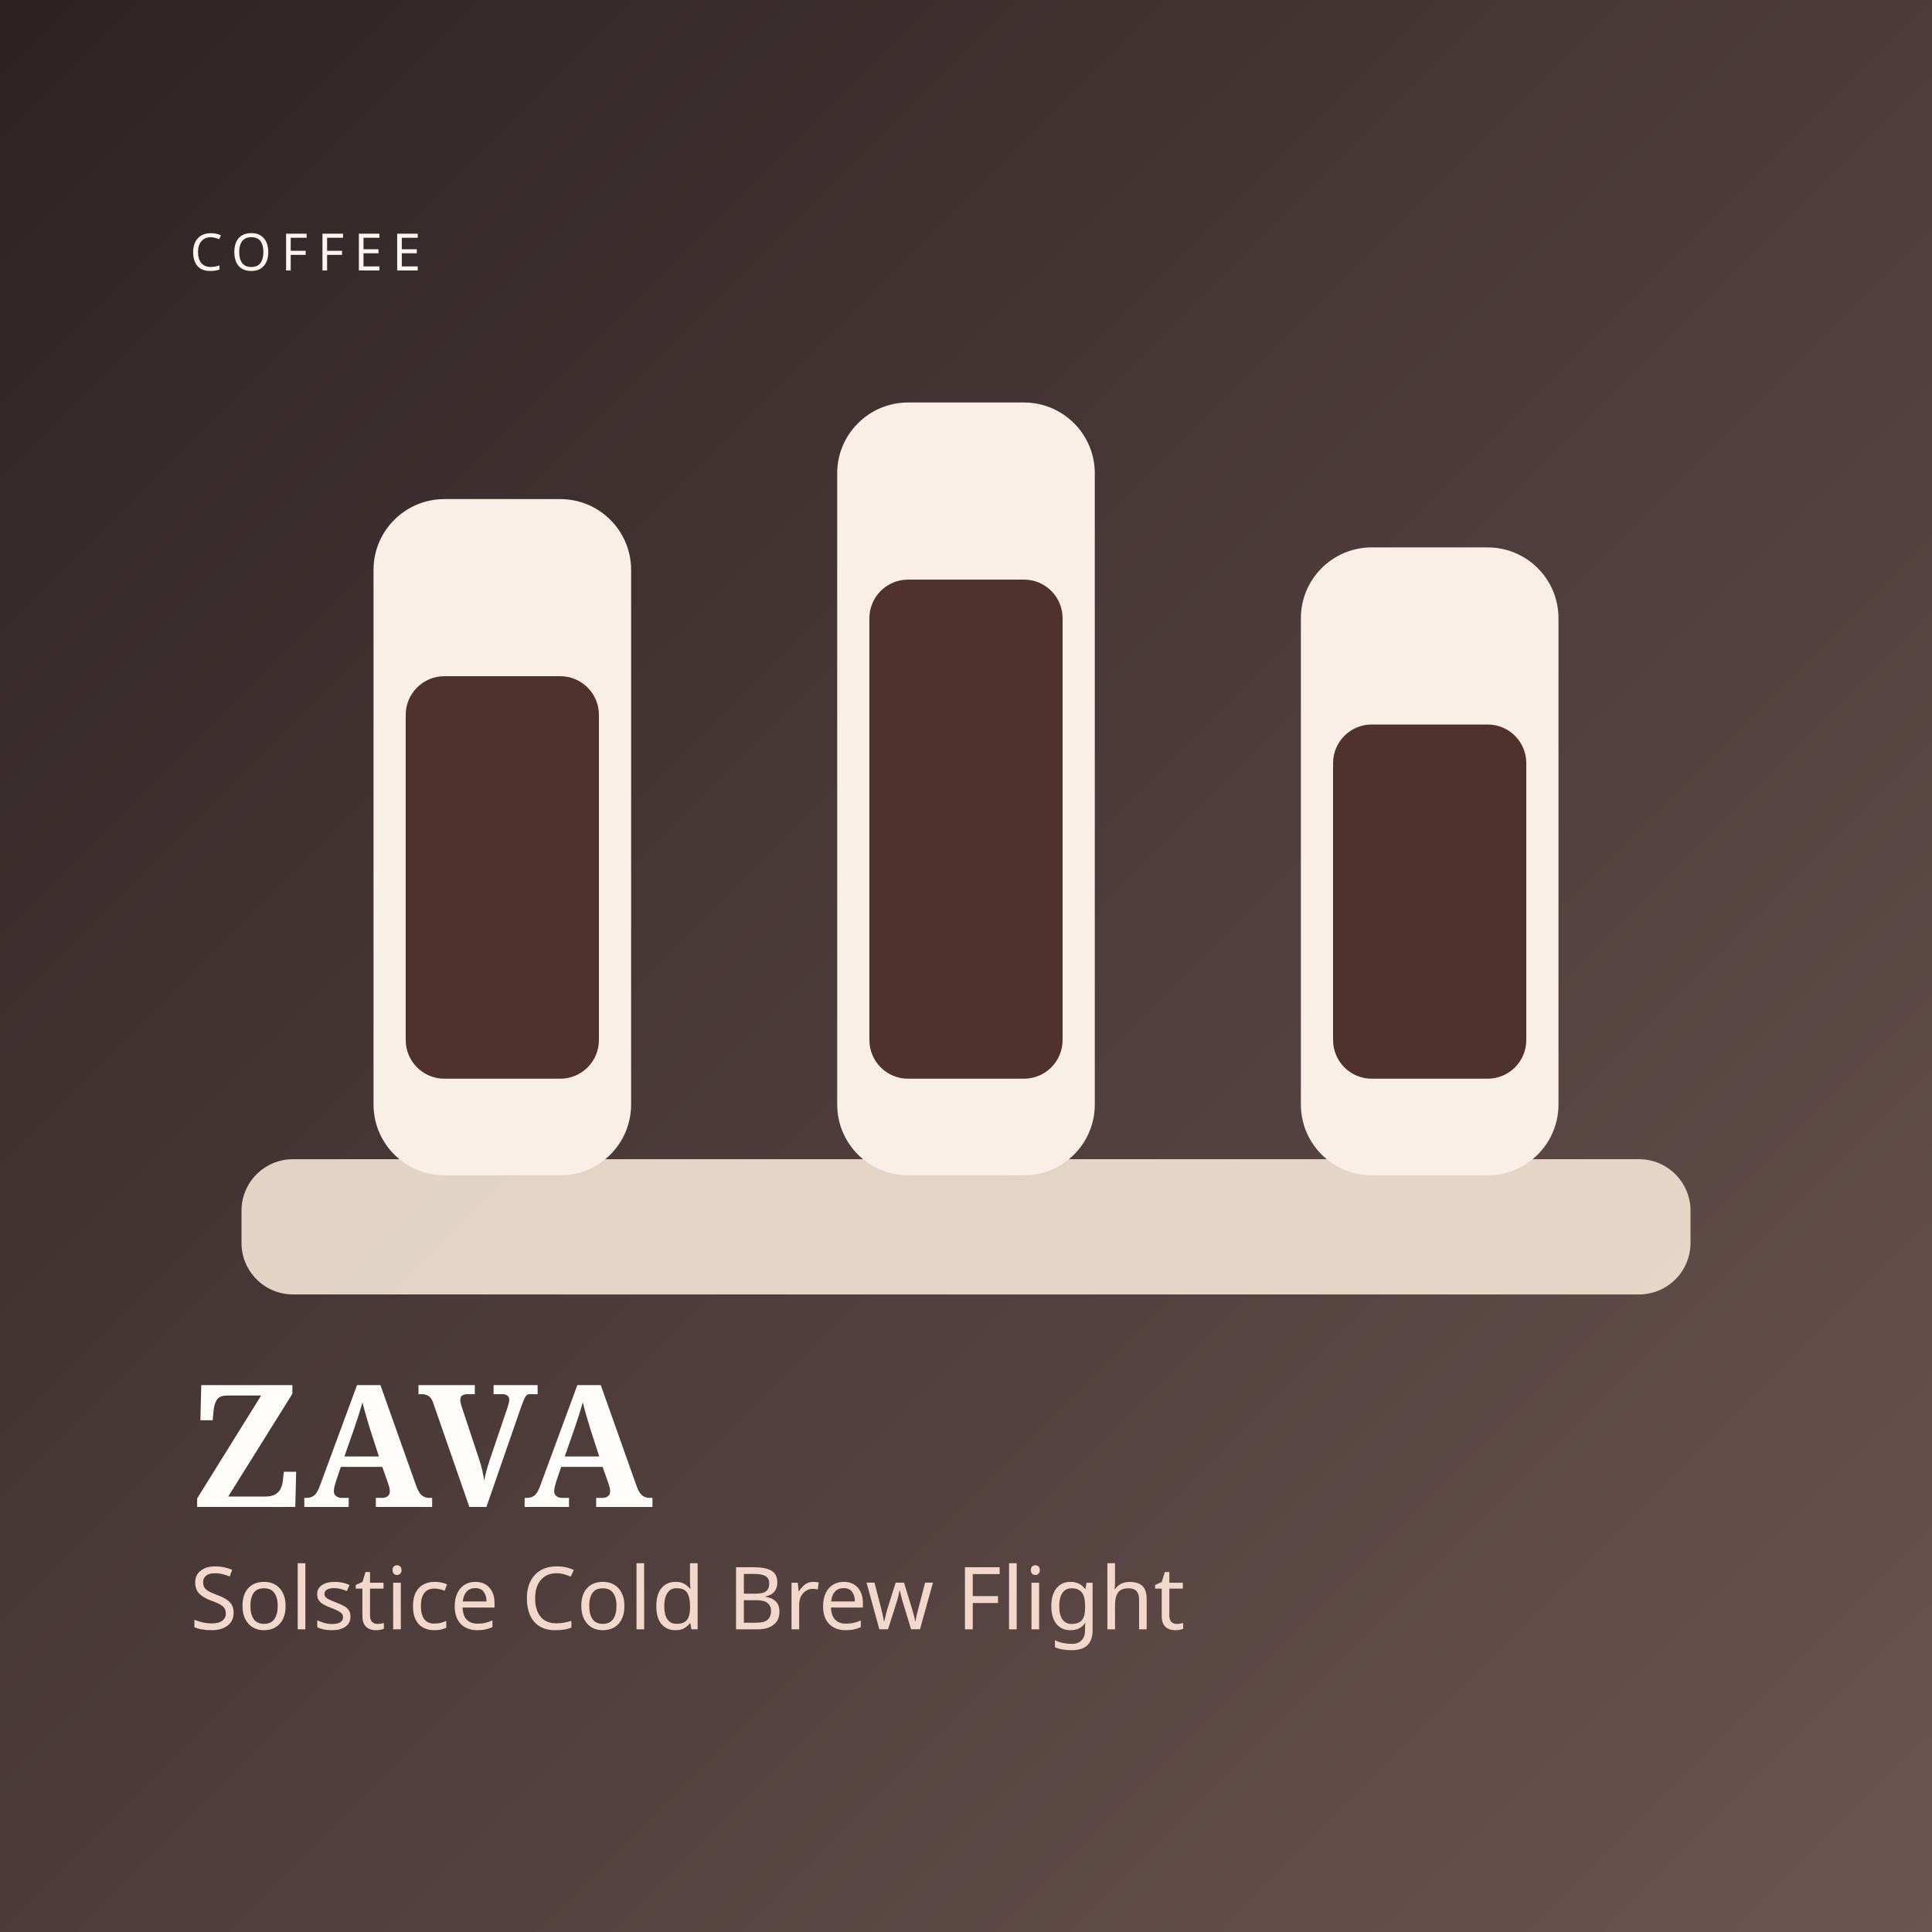
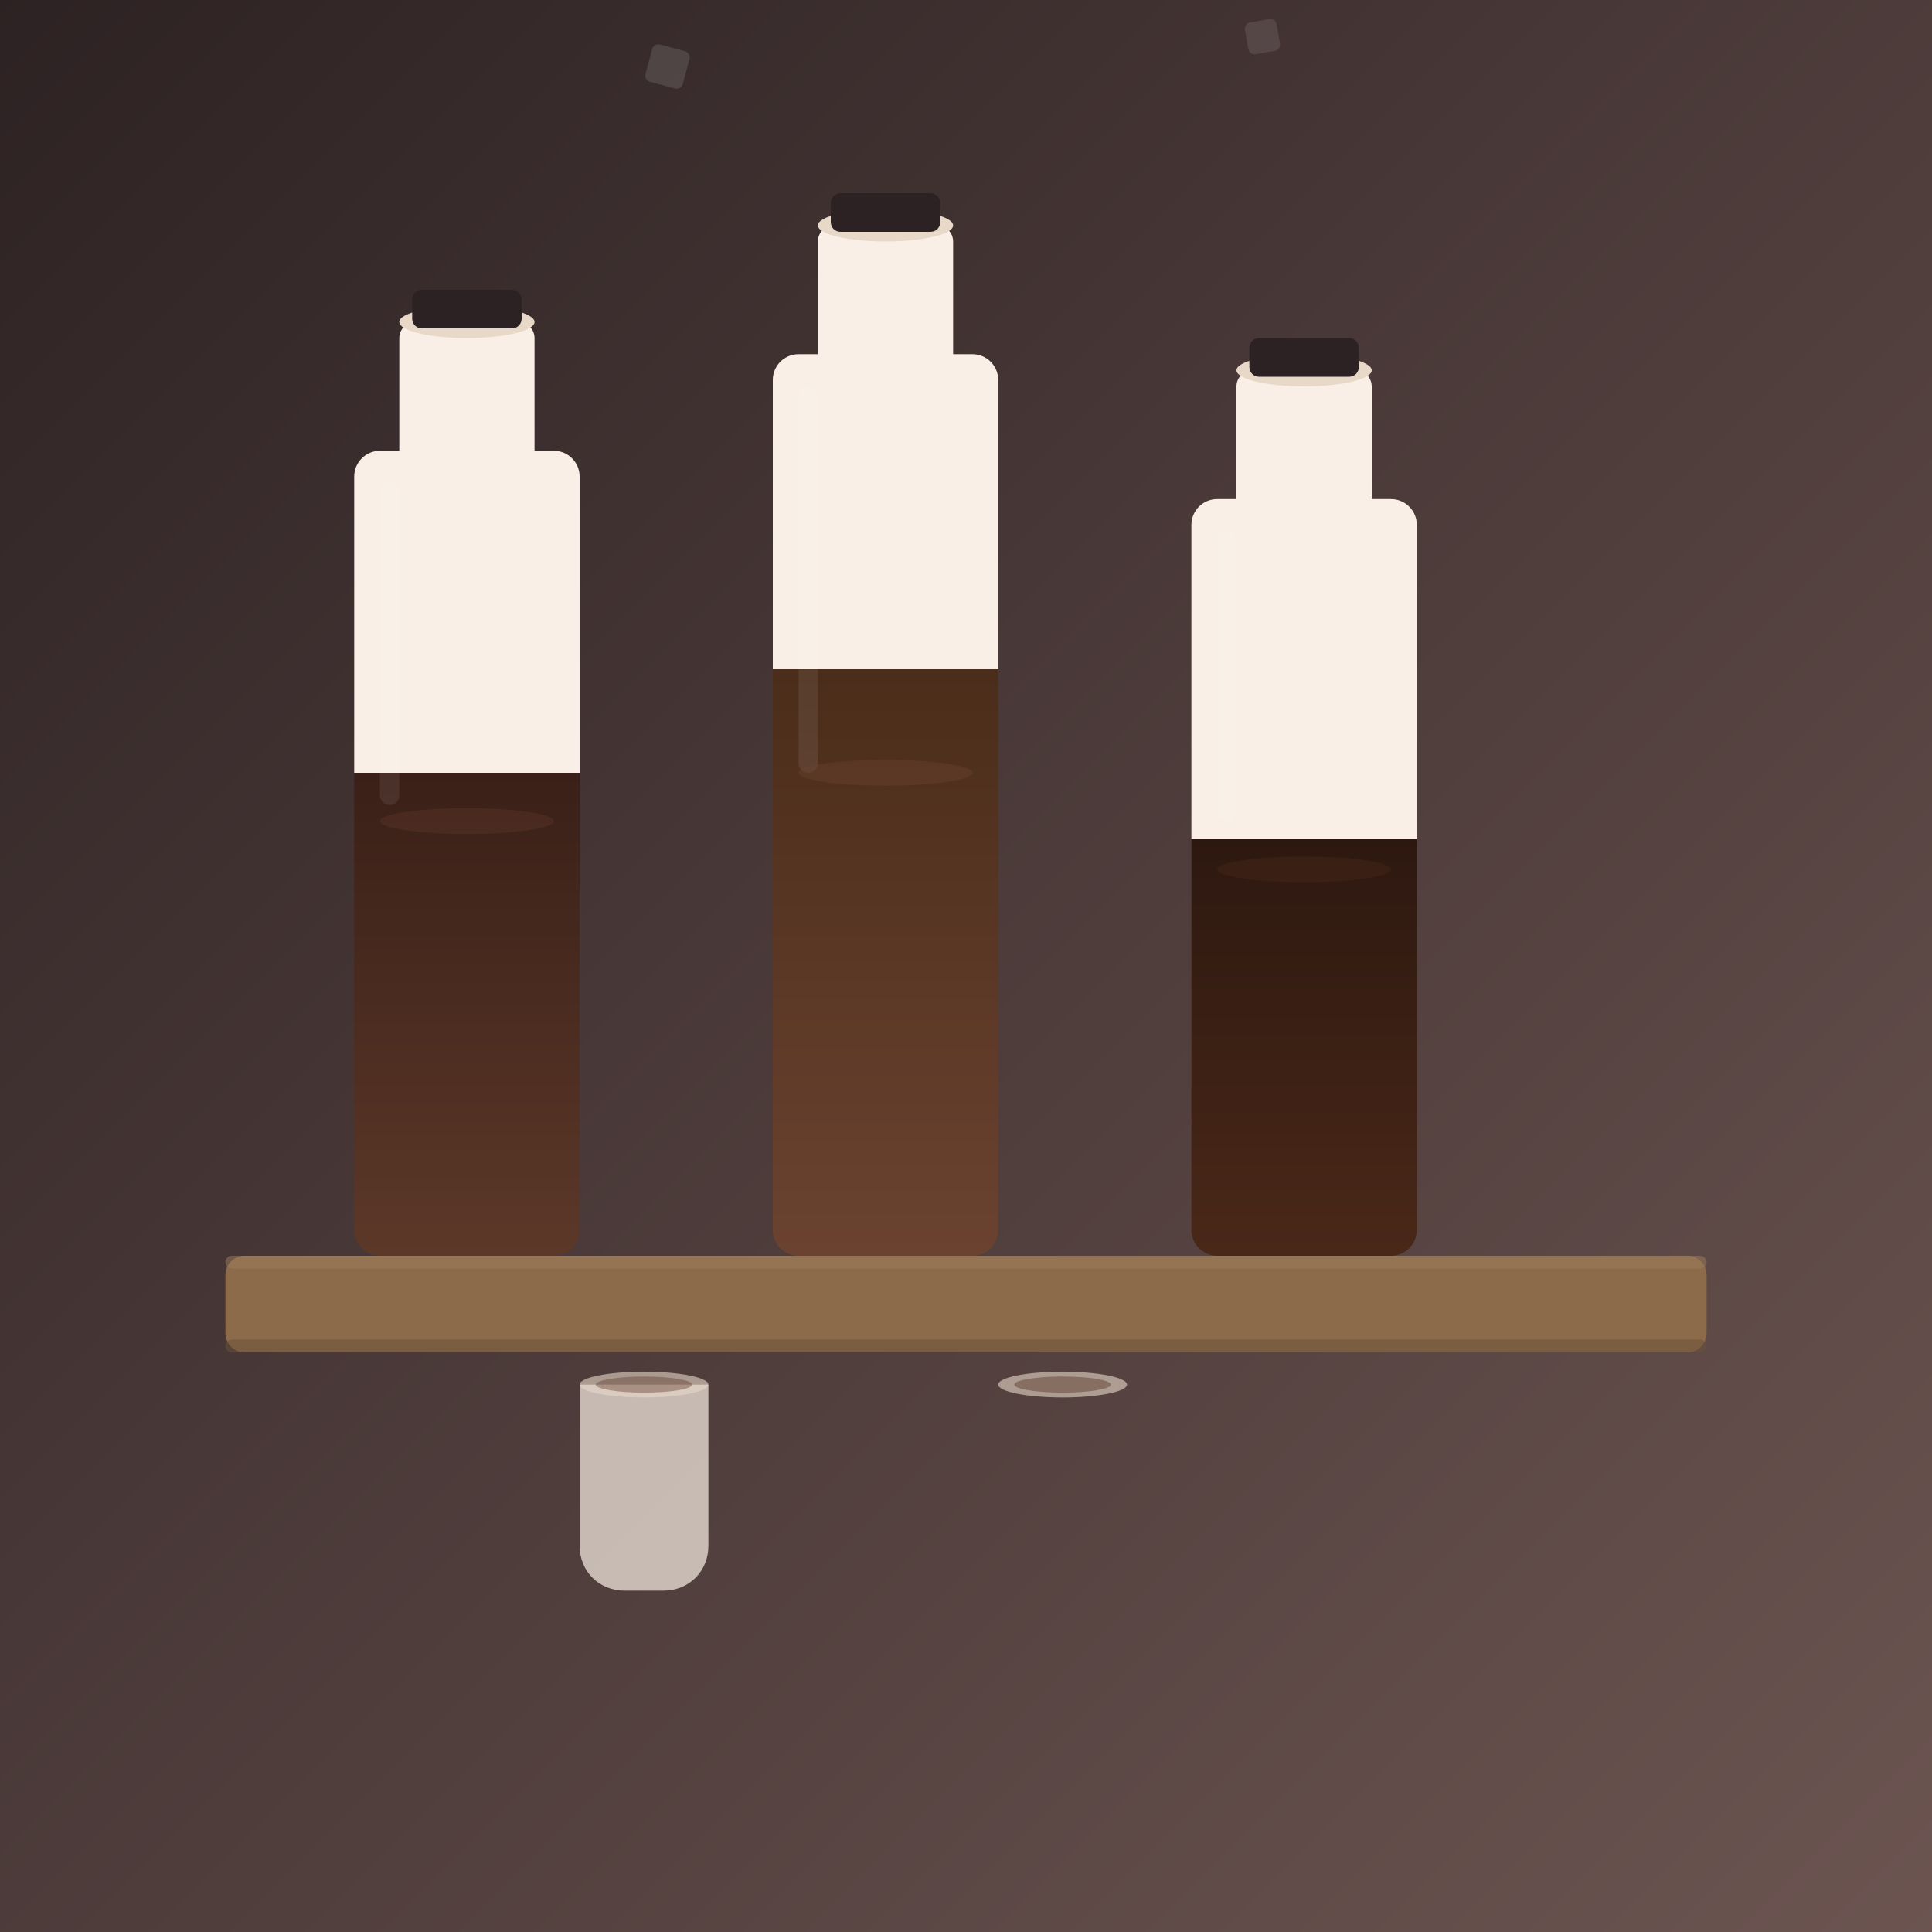
<svg xmlns="http://www.w3.org/2000/svg" viewBox="0 0 1200 1200" role="img" aria-label="Zava Solstice Cold Brew Flight">
  <defs>
    <linearGradient id="bg" x1="0" y1="0" x2="1" y2="1">
      <stop offset="0%" stop-color="#2d2223" />
      <stop offset="100%" stop-color="#6c5551" />
    </linearGradient>
+     <linearGradient id="bottle1" x1="0" y1="0" x2="0" y2="1">
+       <stop offset="0%" stop-color="#f9efe6" />
+       <stop offset="40%" stop-color="#f9efe6" />
+       <stop offset="40%" stop-color="#3a2018" />
+       <stop offset="100%" stop-color="#5c3828" />
+     </linearGradient>
+     <linearGradient id="bottle2" x1="0" y1="0" x2="0" y2="1">
+       <stop offset="0%" stop-color="#f9efe6" />
+       <stop offset="35%" stop-color="#f9efe6" />
+       <stop offset="35%" stop-color="#4a2d1a" />
+       <stop offset="100%" stop-color="#6b4230" />
+     </linearGradient>
+     <linearGradient id="bottle3" x1="0" y1="0" x2="0" y2="1">
+       <stop offset="0%" stop-color="#f9efe6" />
+       <stop offset="45%" stop-color="#f9efe6" />
+       <stop offset="45%" stop-color="#2d1810" />
+       <stop offset="100%" stop-color="#4a2818" />
+     </linearGradient>
  </defs>
  <rect width="1200" height="1200" fill="url(#bg)" />
-   <rect x="150" y="720" width="900" height="84" rx="32" fill="#f7e8d8" opacity="0.88" />
-   <g fill="#f9efe6">
-     <rect x="232" y="310" width="160" height="420" rx="44" />
-     <rect x="520" y="250" width="160" height="480" rx="44" />
-     <rect x="808" y="340" width="160" height="390" rx="44" />
-   </g>
-   <g fill="#4f322c">
-     <rect x="252" y="420" width="120" height="250" rx="24" />
-     <rect x="540" y="360" width="120" height="310" rx="24" />
-     <rect x="828" y="450" width="120" height="220" rx="24" />
-   </g>
-   <text x="118" y="168" fill="#fff6ef" font-size="32" font-family="Segoe UI, sans-serif" letter-spacing="6">COFFEE</text>
-   <text x="118" y="936" fill="#fffdf9" font-size="106" font-family="Georgia, serif" font-weight="700">ZAVA</text>
-   <text x="118" y="1012" fill="#f2d8cb" font-size="54" font-family="Segoe UI, sans-serif">Solstice Cold Brew Flight</text>
+   <rect x="140" y="780" width="920" height="60" rx="12" fill="#8b6b4a" />
+   <rect x="140" y="780" width="920" height="8" rx="4" fill="#a07d5c" opacity="0.5" />
+   <rect x="140" y="832" width="920" height="8" rx="4" fill="#6b5238" opacity="0.5" />
+   <rect x="220" y="280" width="140" height="500" rx="16" fill="url(#bottle1)" />
+   <rect x="248" y="200" width="84" height="100" rx="10" fill="#f9efe6" />
+   <ellipse cx="290" cy="200" rx="42" ry="10" fill="#e8d8c8" />
+   <rect x="256" y="180" width="68" height="24" rx="6" fill="#2d2223" />
+   <rect x="480" y="220" width="140" height="560" rx="16" fill="url(#bottle2)" />
+   <rect x="508" y="140" width="84" height="100" rx="10" fill="#f9efe6" />
+   <ellipse cx="550" cy="140" rx="42" ry="10" fill="#e8d8c8" />
+   <rect x="516" y="120" width="68" height="24" rx="6" fill="#2d2223" />
+   <rect x="740" y="310" width="140" height="470" rx="16" fill="url(#bottle3)" />
+   <rect x="768" y="230" width="84" height="100" rx="10" fill="#f9efe6" />
+   <ellipse cx="810" cy="230" rx="42" ry="10" fill="#e8d8c8" />
+   <rect x="776" y="210" width="68" height="24" rx="6" fill="#2d2223" />
+   <rect x="236" y="300" width="12" height="200" rx="6" fill="#fff" opacity="0.08" />
+   <rect x="496" y="240" width="12" height="240" rx="6" fill="#fff" opacity="0.08" />
+   <rect x="756" y="330" width="12" height="180" rx="6" fill="#fff" opacity="0.08" />
+   <ellipse cx="290" cy="510" rx="54" ry="8" fill="#5c3828" opacity="0.4" />
+   <ellipse cx="550" cy="480" rx="54" ry="8" fill="#6b4230" opacity="0.4" />
+   <ellipse cx="810" cy="540" rx="54" ry="8" fill="#4a2818" opacity="0.4" />
+   <path d="M360 860h80v100c0 16-12 28-28 28h-24c-16 0-28-12-28-28V860z" fill="#f9efe6" opacity="0.7" />
+   <ellipse cx="400" cy="860" rx="40" ry="8" fill="#e8d8c8" opacity="0.6" />
+   <ellipse cx="400" cy="860" rx="30" ry="5" fill="#5c3828" opacity="0.4" />
+   <path d="M620" y="860h80v100c0 16-12 28-28 28h-24c-16 0-28-12-28-28V860z" fill="#f9efe6" opacity="0.7" />
+   <ellipse cx="660" cy="860" rx="40" ry="8" fill="#e8d8c8" opacity="0.6" />
+   <ellipse cx="660" cy="860" rx="30" ry="5" fill="#4a2818" opacity="0.4" />
+   <rect x="180" cy="860" width="24" height="24" rx="4" fill="#fff" opacity="0.12" transform="rotate(15 192 872)" />
+   <rect x="920" cy="840" width="20" height="20" rx="4" fill="#fff" opacity="0.1" transform="rotate(-10 930 850)" />
</svg>
